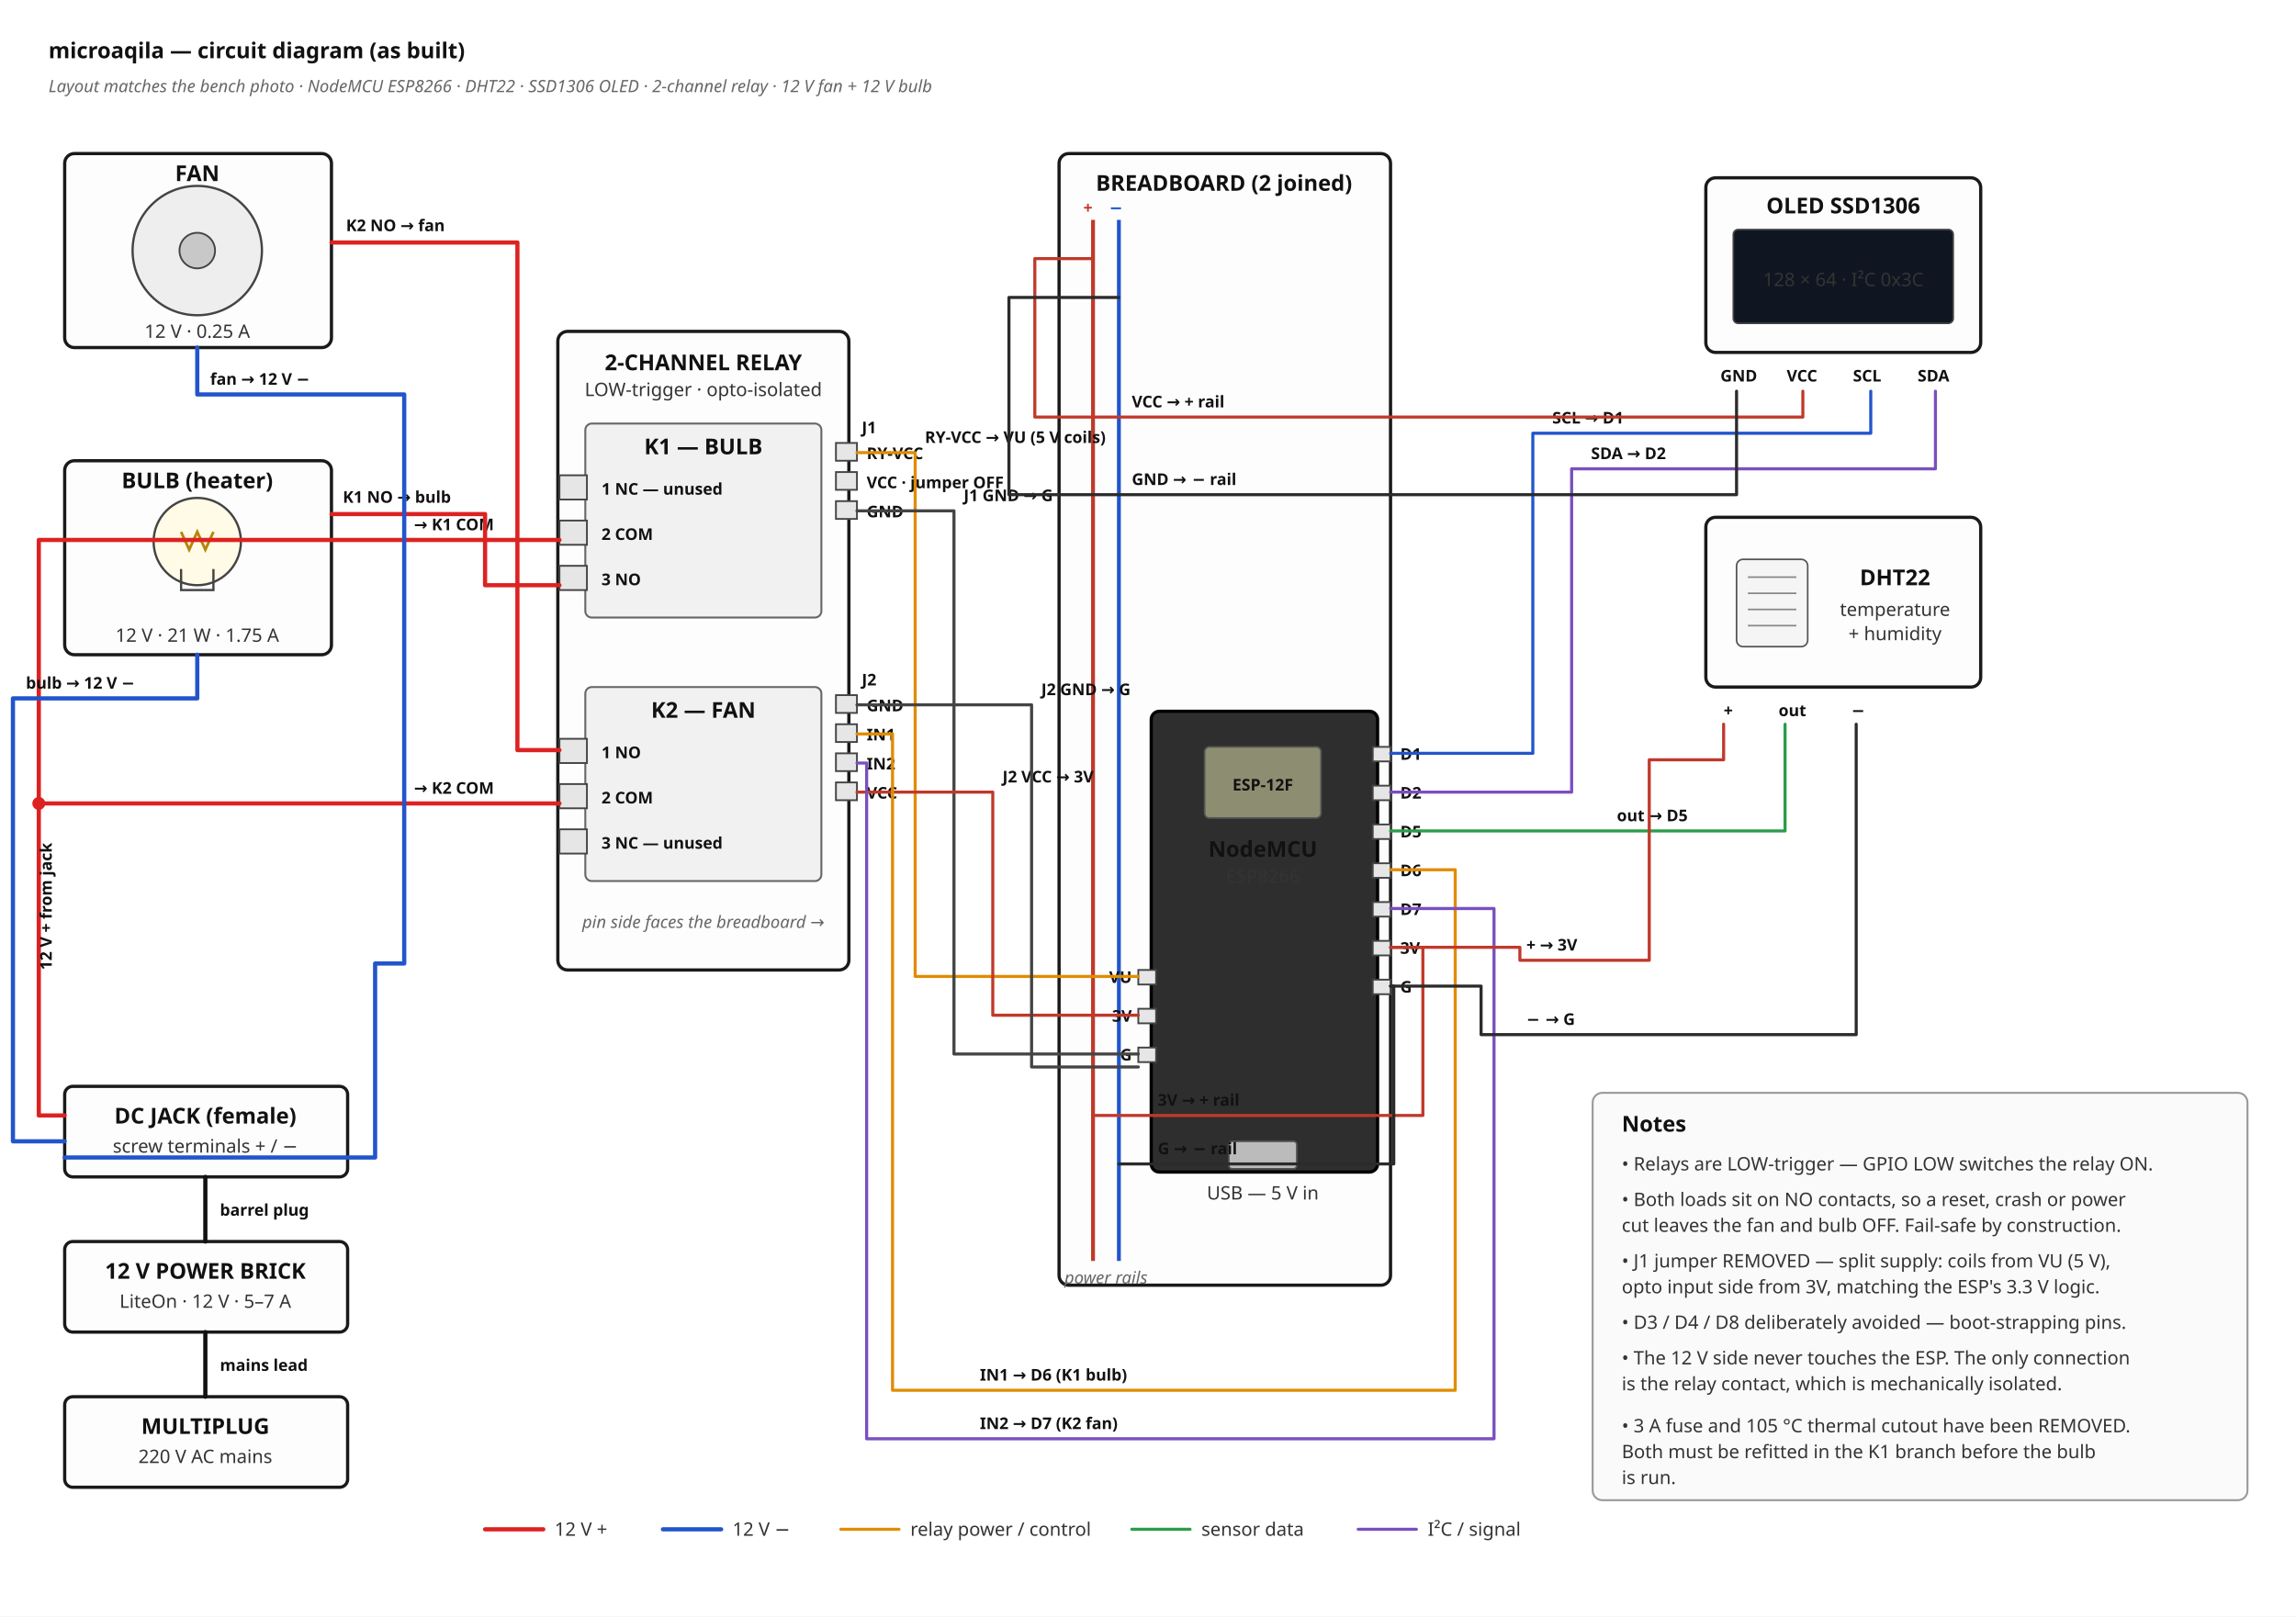
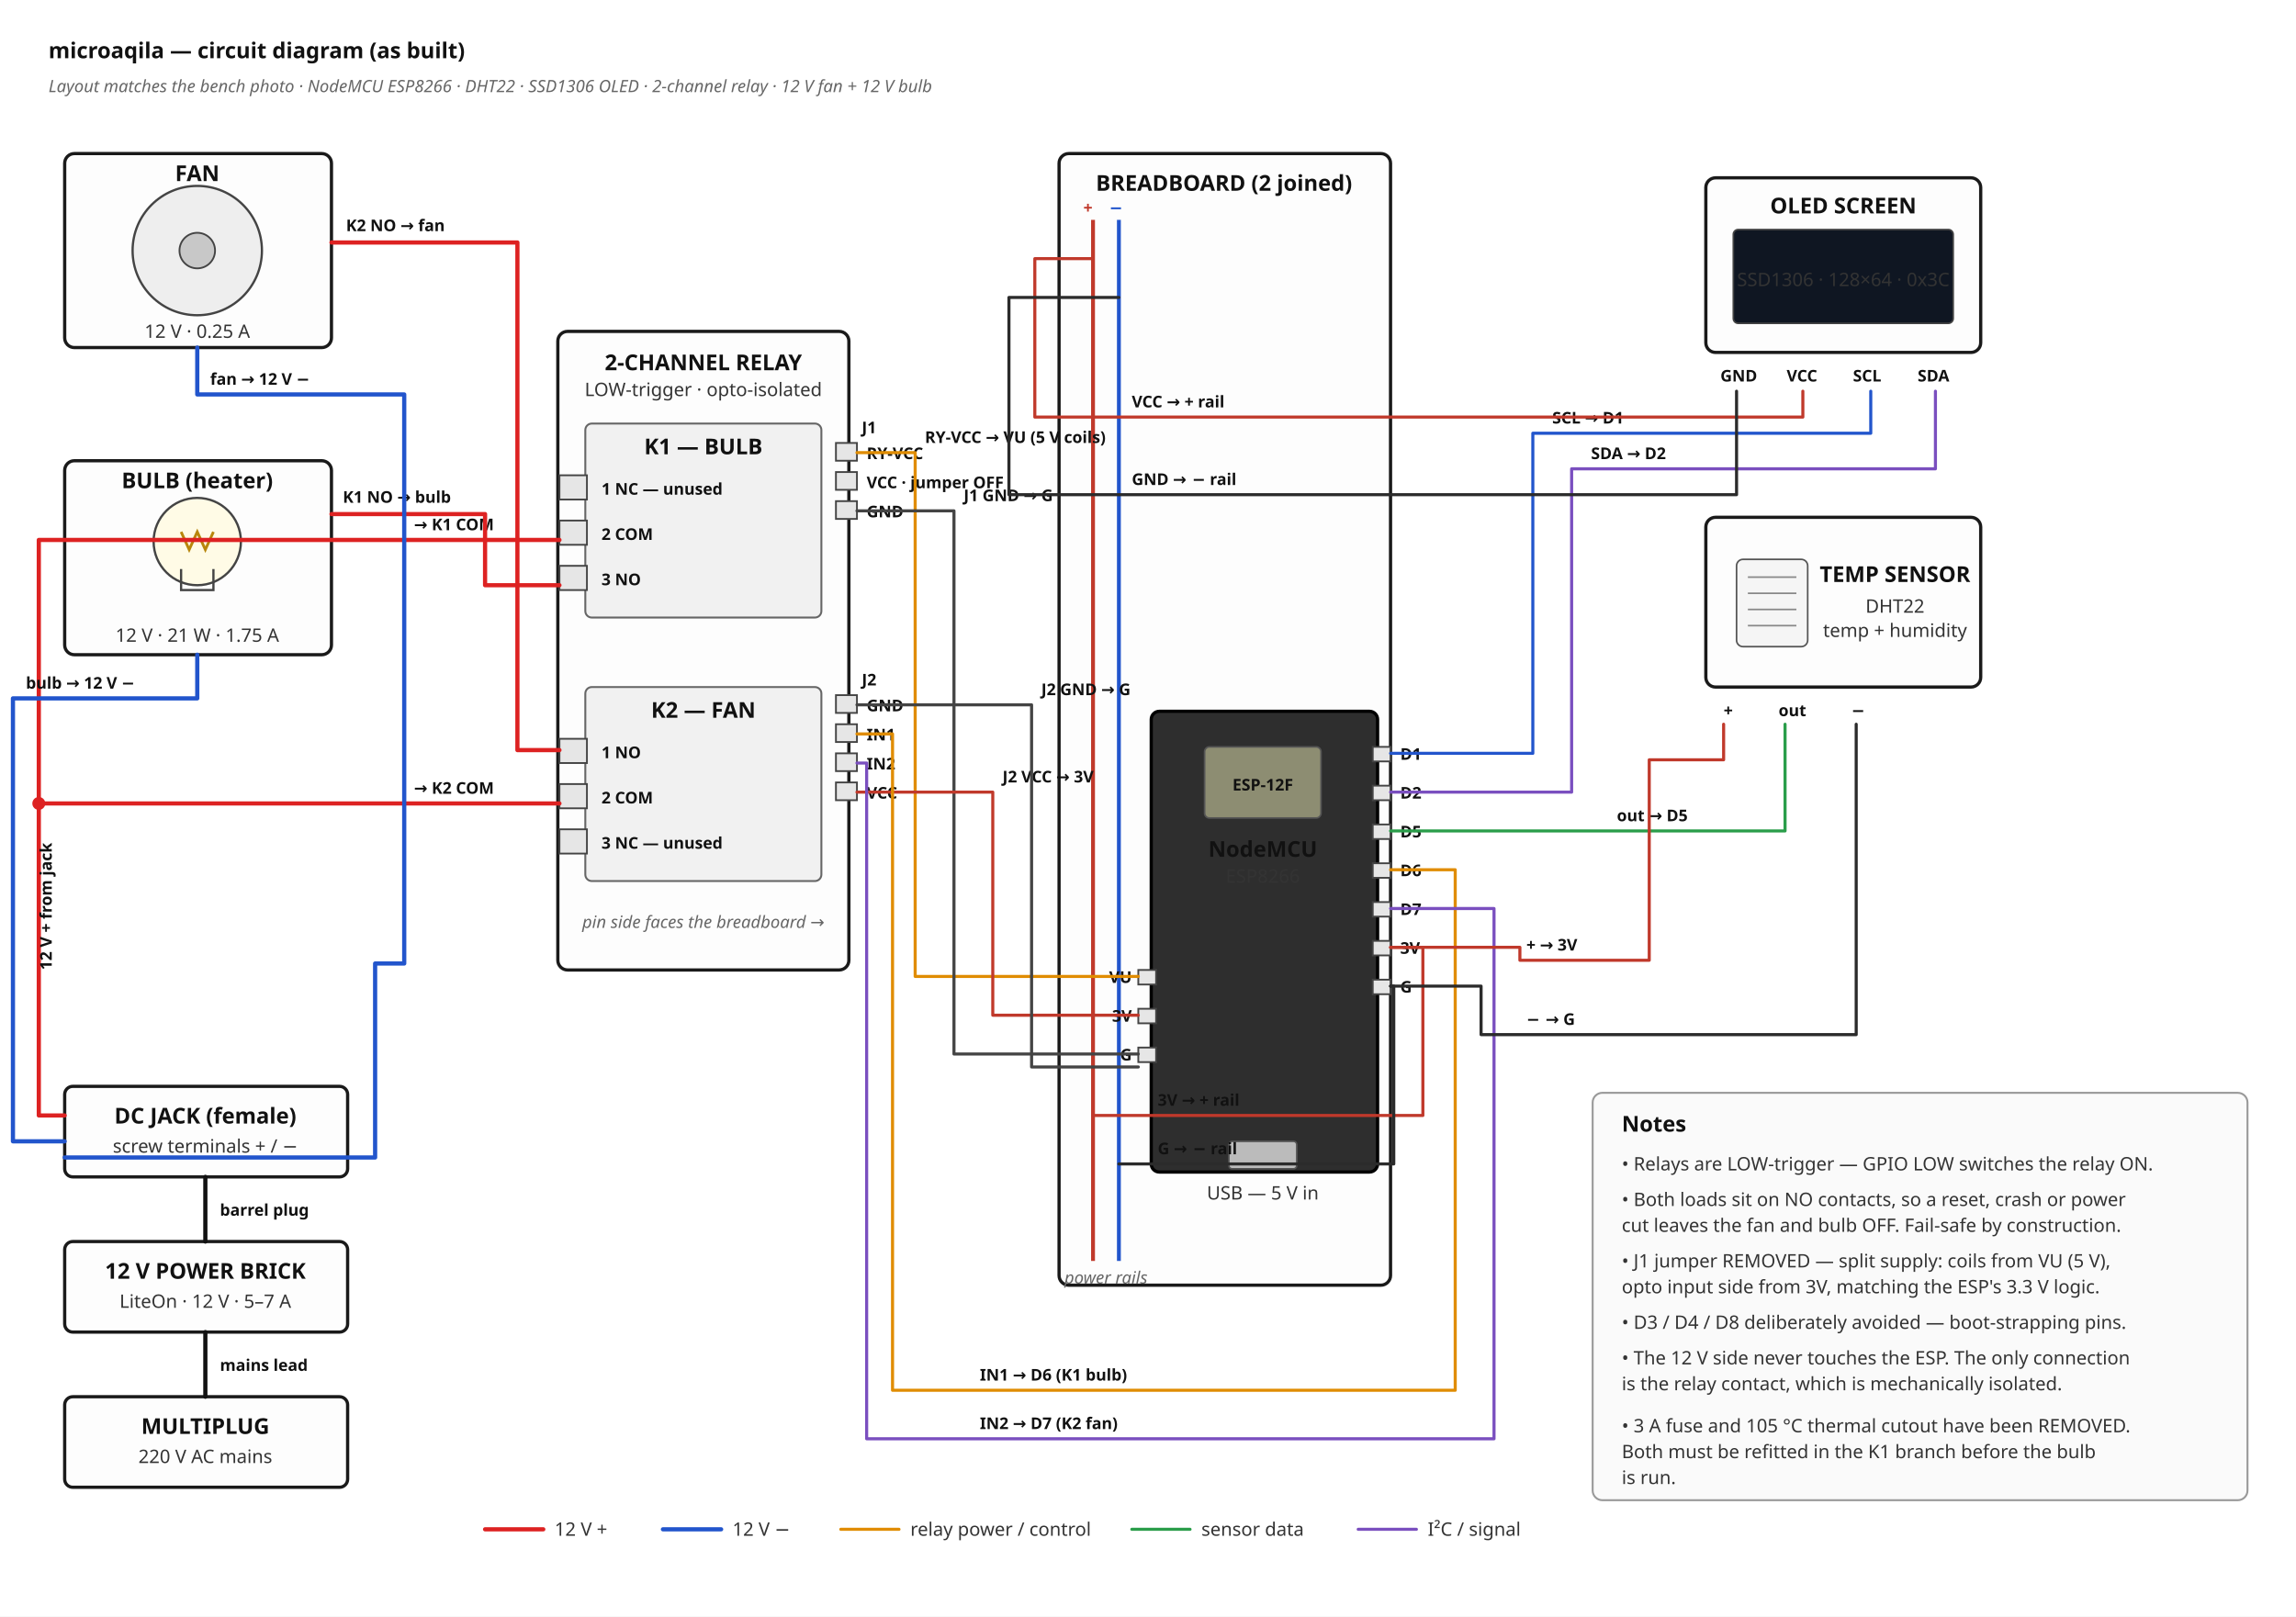
<svg xmlns="http://www.w3.org/2000/svg" viewBox="0 0 1420 1000" width="1420" height="1000" font-family="Segoe UI, system-ui, sans-serif">
  <style>
  .t   { font-size:13.5px; font-weight:700; fill:#111 }
  .s   { font-size:11.5px; fill:#333 }
  .p   { font-size:10px; fill:#111; font-weight:700 }
  .lb  { font-size:10px; font-weight:700 }
  .n   { font-size:10.5px; fill:#666; font-style:italic }
  .box { fill:#fdfdfd; stroke:#1a1a1a; stroke-width:2 }
  .sub { fill:#f1f1f1; stroke:#666; stroke-width:1.2 }
  .pad { fill:#e6e6e6; stroke:#444; stroke-width:1.1 }
  .w   { fill:none; stroke-width:2.6; stroke-linejoin:round; stroke-linecap:round }
  .c   { fill:none; stroke-width:1.9; stroke-linejoin:round; stroke-linecap:round }
</style>
  <rect width="1420" height="1000" fill="#ffffff" />
  <text x="30" y="36" class="t" font-size="20">microaqila — circuit diagram (as built)</text>
  <text x="30" y="57" class="n">Layout matches the bench photo · NodeMCU ESP8266 · DHT22 · SSD1306 OLED · 2-channel relay · 12 V fan + 12 V bulb</text>
  <rect x="40" y="95" width="165" height="120" rx="6" class="box" />
  <circle cx="122" cy="155" r="40" fill="#eee" stroke="#444" stroke-width="1.4" />
  <circle cx="122" cy="155" r="11" fill="#c8c8c8" stroke="#444" stroke-width="1.1" />
  <text x="122" y="112" class="t" text-anchor="middle">FAN</text>
  <text x="122" y="209" class="s" text-anchor="middle">12 V · 0.25 A</text>
  <rect x="40" y="285" width="165" height="120" rx="6" class="box" />
  <circle cx="122" cy="335" r="27" fill="#fffbe6" stroke="#444" stroke-width="1.4" />
  <path d="M112 352 v13 h20 v-13" fill="none" stroke="#444" stroke-width="1.4" />
  <path d="M112 329 l5 11 l5 -11 l5 11 l5 -11" fill="none" stroke="#b8860b" stroke-width="1.7" />
  <text x="122" y="302" class="t" text-anchor="middle">BULB (heater)</text>
  <text x="122" y="397" class="s" text-anchor="middle">12 V · 21 W · 1.75 A</text>
  <rect x="40" y="672" width="175" height="56" rx="5" class="box" />
  <text x="127" y="695" class="t" text-anchor="middle">DC JACK (female)</text>
  <text x="127" y="713" class="s" text-anchor="middle">screw terminals + / −</text>
  <rect x="40" y="768" width="175" height="56" rx="5" class="box" />
  <text x="127" y="791" class="t" text-anchor="middle">12 V POWER BRICK</text>
  <text x="127" y="809" class="s" text-anchor="middle">LiteOn · 12 V · 5–7 A</text>
  <rect x="40" y="864" width="175" height="56" rx="5" class="box" />
  <text x="127" y="887" class="t" text-anchor="middle">MULTIPLUG</text>
  <text x="127" y="905" class="s" text-anchor="middle">220 V AC mains</text>
  <line x1="127" y1="728" x2="127" y2="768" class="w" stroke="#111" />
  <text x="136" y="752" class="p">barrel plug</text>
  <line x1="127" y1="824" x2="127" y2="864" class="w" stroke="#111" />
  <text x="136" y="848" class="p">mains lead</text>
  <rect x="345" y="205" width="180" height="395" rx="6" class="box" />
  <text x="435" y="229" class="t" text-anchor="middle">2-CHANNEL RELAY</text>
  <text x="435" y="245" class="s" text-anchor="middle">LOW-trigger · opto-isolated</text>
  <rect x="362" y="262" width="146" height="120" rx="4" class="sub" />
  <text x="435" y="281" class="t" text-anchor="middle" font-size="12.5">K1 — BULB</text>
  <rect x="346" y="294" width="17" height="15" class="pad" />
  <text x="372" y="306" class="p" fill="#888">1  NC — unused</text>
  <rect x="346" y="322" width="17" height="15" class="pad" />
  <text x="372" y="334" class="p">2  COM</text>
  <rect x="346" y="350" width="17" height="15" class="pad" />
  <text x="372" y="362" class="p">3  NO</text>
  <rect x="362" y="425" width="146" height="120" rx="4" class="sub" />
  <text x="435" y="444" class="t" text-anchor="middle" font-size="12.5">K2 — FAN</text>
  <rect x="346" y="457" width="17" height="15" class="pad" />
  <text x="372" y="469" class="p">1  NO</text>
  <rect x="346" y="485" width="17" height="15" class="pad" />
  <text x="372" y="497" class="p">2  COM</text>
  <rect x="346" y="513" width="17" height="15" class="pad" />
  <text x="372" y="525" class="p" fill="#888">3  NC — unused</text>
  <text x="435" y="574" class="n" text-anchor="middle">pin side faces the breadboard →</text>
  <text x="533" y="268" class="p">J1</text>
  <rect x="517" y="274" width="13" height="11" class="pad" />
  <text x="536" y="284" class="p">RY-VCC</text>
  <rect x="517" y="292" width="13" height="11" class="pad" />
  <text x="536" y="302" class="p" fill="#888">VCC · jumper OFF</text>
  <rect x="517" y="310" width="13" height="11" class="pad" />
  <text x="536" y="320" class="p">GND</text>
  <text x="533" y="424" class="p">J2</text>
  <rect x="517" y="430" width="13" height="11" class="pad" />
  <text x="536" y="440" class="p">GND</text>
  <rect x="517" y="448" width="13" height="11" class="pad" />
  <text x="536" y="458" class="p">IN1</text>
  <rect x="517" y="466" width="13" height="11" class="pad" />
  <text x="536" y="476" class="p">IN2</text>
  <rect x="517" y="484" width="13" height="11" class="pad" />
  <text x="536" y="494" class="p">VCC</text>
  <rect x="655" y="95" width="205" height="700" rx="6" class="box" />
  <text x="757" y="118" class="t" text-anchor="middle">BREADBOARD (2 joined)</text>
  <line x1="676" y1="136" x2="676" y2="780" stroke="#c0392b" stroke-width="2.4" />
  <text x="670" y="132" class="lb" fill="#c0392b">+</text>
  <line x1="692" y1="136" x2="692" y2="780" stroke="#2255cc" stroke-width="2.4" />
  <text x="686" y="132" class="lb" fill="#2255cc">−</text>
  <text x="684" y="794" class="n" text-anchor="middle">power rails</text>
  <rect x="712" y="440" width="140" height="285" rx="5" fill="#2e2e2e" stroke="#000" stroke-width="2" />
  <rect x="745" y="462" width="72" height="44" rx="3" fill="#8d8d72" stroke="#555" />
  <text x="781" y="489" class="p" text-anchor="middle">ESP-12F</text>
  <text x="781" y="530" class="t" fill="#fff" text-anchor="middle" font-size="12.5">NodeMCU</text>
  <text x="781" y="546" class="s" fill="#ddd" text-anchor="middle">ESP8266</text>
  <rect x="760" y="706" width="42" height="17" rx="2" fill="#bbb" stroke="#555" />
  <text x="781" y="742" class="s" text-anchor="middle">USB — 5 V in</text>
  <rect x="704" y="600" width="11" height="9" class="pad" />
  <text x="700" y="608" class="p" text-anchor="end">VU</text>
  <rect x="704" y="624" width="11" height="9" class="pad" />
  <text x="700" y="632" class="p" text-anchor="end">3V</text>
  <rect x="704" y="648" width="11" height="9" class="pad" />
  <text x="700" y="656" class="p" text-anchor="end">G</text>
  <rect x="849" y="462" width="11" height="9" class="pad" />
  <text x="866" y="470" class="p">D1</text>
  <rect x="849" y="486" width="11" height="9" class="pad" />
  <text x="866" y="494" class="p">D2</text>
  <rect x="849" y="510" width="11" height="9" class="pad" />
  <text x="866" y="518" class="p">D5</text>
  <rect x="849" y="534" width="11" height="9" class="pad" />
  <text x="866" y="542" class="p">D6</text>
  <rect x="849" y="558" width="11" height="9" class="pad" />
  <text x="866" y="566" class="p">D7</text>
  <rect x="849" y="582" width="11" height="9" class="pad" />
  <text x="866" y="590" class="p">3V</text>
  <rect x="849" y="606" width="11" height="9" class="pad" />
  <text x="866" y="614" class="p">G</text>
  <rect x="1055" y="110" width="170" height="108" rx="6" class="box" />
  <rect x="1072" y="142" width="136" height="58" rx="3" fill="#0f1622" stroke="#444" />
-   <text x="1140" y="132" class="t" text-anchor="middle">OLED SSD1306</text>
-   <text x="1140" y="177" class="s" fill="#8ab" text-anchor="middle">128 × 64 · I²C 0x3C</text>
+   <text x="1140" y="132" class="t" text-anchor="middle">OLED SCREEN</text>
+   <text x="1140" y="177" class="s" fill="#8ab" text-anchor="middle">SSD1306 · 128×64 · 0x3C</text>
  <text x="1064" y="236" class="p">GND</text>
  <text x="1105" y="236" class="p">VCC</text>
  <text x="1146" y="236" class="p">SCL</text>
  <text x="1186" y="236" class="p">SDA</text>
  <rect x="1055" y="320" width="170" height="105" rx="6" class="box" />
  <rect x="1074" y="346" width="44" height="54" rx="4" fill="#f5f5f5" stroke="#555" />
  <line x1="1081" y1="357" x2="1111" y2="357" stroke="#888" />
  <line x1="1081" y1="367" x2="1111" y2="367" stroke="#888" />
  <line x1="1081" y1="377" x2="1111" y2="377" stroke="#888" />
  <line x1="1081" y1="387" x2="1111" y2="387" stroke="#888" />
-   <text x="1172" y="362" class="t" text-anchor="middle">DHT22</text>
-   <text x="1172" y="381" class="s" text-anchor="middle">temperature</text>
-   <text x="1172" y="396" class="s" text-anchor="middle">+ humidity</text>
+   <text x="1172" y="360" class="t" text-anchor="middle">TEMP SENSOR</text>
+   <text x="1172" y="379" class="s" text-anchor="middle">DHT22</text>
+   <text x="1172" y="394" class="s" text-anchor="middle">temp + humidity</text>
  <text x="1066" y="443" class="p">+</text>
  <text x="1100" y="443" class="p">out</text>
  <text x="1145" y="443" class="p">−</text>
  <polyline points="40,690 24,690 24,334 346,334" class="w" stroke="#d22" />
  <polyline points="24,497 346,497" class="w" stroke="#d22" />
  <circle cx="24" cy="497" r="4" fill="#d22" />
  <text x="32" y="600" class="p" fill="#a11" transform="rotate(-90 32 600)">12 V +  from jack</text>
  <text x="256" y="328" class="p" fill="#a11">→ K1 COM</text>
  <text x="256" y="491" class="p" fill="#a11">→ K2 COM</text>
  <polyline points="346,362 300,362 300,318 205,318" class="w" stroke="#d22" />
  <rect x="209" y="300" width="80" height="14" fill="#fff" />
  <text x="212" y="311" class="p" fill="#a11">K1 NO → bulb</text>
  <polyline points="346,464 320,464 320,150 205,150" class="w" stroke="#d22" />
  <text x="214" y="143" class="p" fill="#a11">K2 NO → fan</text>
  <polyline points="122,405 122,432 8,432 8,706 40,706" class="w" stroke="#2255cc" />
  <text x="16" y="426" class="p" fill="#2255cc">bulb → 12 V −</text>
  <polyline points="122,215 122,244 250,244 250,596 232,596 232,716 40,716" class="w" stroke="#2255cc" />
  <text x="130" y="238" class="p" fill="#2255cc">fan → 12 V −</text>
  <polyline points="530,280 566,280 566,604 704,604" class="c" stroke="#e08c00" />
  <text x="572" y="274" class="p" fill="#9c6000">RY-VCC → VU  (5 V coils)</text>
  <polyline points="530,316 590,316 590,652 704,652" class="c" stroke="#444" />
  <text x="596" y="310" class="p">J1 GND → G</text>
  <polyline points="530,490 614,490 614,628 704,628" class="c" stroke="#c0392b" />
  <text x="620" y="484" class="p" fill="#922">J2 VCC → 3V</text>
  <polyline points="530,436 638,436 638,660 704,660" class="c" stroke="#444" />
  <text x="644" y="430" class="p">J2 GND → G</text>
  <polyline points="530,454 552,454 552,860 900,860 900,538 860,538" class="c" stroke="#e08c00" />
  <text x="606" y="854" class="p" fill="#9c6000">IN1 → D6   (K1 bulb)</text>
  <polyline points="530,472 536,472 536,890 924,890 924,562 860,562" class="c" stroke="#7a4fbf" />
  <text x="606" y="884" class="p" fill="#5a3a90">IN2 → D7   (K2 fan)</text>
  <polyline points="1157,242 1157,268 948,268 948,466 860,466" class="c" stroke="#2255cc" />
  <text x="960" y="262" class="p" fill="#2255cc">SCL → D1</text>
  <polyline points="1197,242 1197,290 972,290 972,490 860,490" class="c" stroke="#7a4fbf" />
  <text x="984" y="284" class="p" fill="#5a3a90">SDA → D2</text>
  <polyline points="1115,242 1115,258 640,258 640,160 676,160" class="c" stroke="#c0392b" />
  <text x="700" y="252" class="p" fill="#922">VCC → + rail</text>
  <polyline points="1074,242 1074,306 624,306 624,184 692,184" class="c" stroke="#2b2b2b" />
  <text x="700" y="300" class="p">GND → − rail</text>
  <polyline points="860,586 880,586 880,690 676,690" class="c" stroke="#c0392b" />
  <text x="716" y="684" class="p" fill="#922">3V → + rail</text>
  <polyline points="860,610 862,610 862,720 692,720" class="c" stroke="#2b2b2b" />
  <text x="716" y="714" class="p">G → − rail</text>
  <polyline points="1104,448 1104,514 996,514 996,514 860,514" class="c" stroke="#2a9d4a" />
  <text x="1000" y="508" class="p" fill="#1a7a34">out → D5</text>
  <polyline points="1066,448 1066,470 1020,470 1020,594 940,594 940,586 860,586" class="c" stroke="#c0392b" />
  <text x="944" y="588" class="p" fill="#922">+ → 3V</text>
  <polyline points="1148,448 1148,640 916,640 916,610 860,610" class="c" stroke="#2b2b2b" />
  <text x="944" y="634" class="p">− → G</text>
  <rect x="985" y="676" width="405" height="252" rx="6" fill="#fafafa" stroke="#999" stroke-width="1.2" />
  <text x="1003" y="700" class="t">Notes</text>
  <text x="1003" y="724" class="s">• Relays are LOW-trigger — GPIO LOW switches the relay ON.</text>
  <text x="1003" y="746" class="s">• Both loads sit on NO contacts, so a reset, crash or power</text>
  <text x="1003" y="762" class="s">   cut leaves the fan and bulb OFF. Fail-safe by construction.</text>
  <text x="1003" y="784" class="s">• J1 jumper REMOVED — split supply: coils from VU (5 V),</text>
  <text x="1003" y="800" class="s">   opto input side from 3V, matching the ESP's 3.3 V logic.</text>
  <text x="1003" y="822" class="s">• D3 / D4 / D8 deliberately avoided — boot-strapping pins.</text>
  <text x="1003" y="844" class="s">• The 12 V side never touches the ESP. The only connection</text>
  <text x="1003" y="860" class="s">   is the relay contact, which is mechanically isolated.</text>
  <text x="1003" y="886" class="s" fill="#a11">• 3 A fuse and 105 °C thermal cutout have been REMOVED.</text>
  <text x="1003" y="902" class="s" fill="#a11">   Both must be refitted in the K1 branch before the bulb</text>
  <text x="1003" y="918" class="s" fill="#a11">   is run.</text>
  <line x1="300" y1="946" x2="336" y2="946" class="w" stroke="#d22" />
  <text x="343" y="950" class="s">12 V +</text>
  <line x1="410" y1="946" x2="446" y2="946" class="w" stroke="#2255cc" />
  <text x="453" y="950" class="s">12 V −</text>
  <line x1="520" y1="946" x2="556" y2="946" class="c" stroke="#e08c00" />
  <text x="563" y="950" class="s">relay power / control</text>
  <line x1="700" y1="946" x2="736" y2="946" class="c" stroke="#2a9d4a" />
  <text x="743" y="950" class="s">sensor data</text>
  <line x1="840" y1="946" x2="876" y2="946" class="c" stroke="#7a4fbf" />
  <text x="883" y="950" class="s">I²C / signal</text>
</svg>
